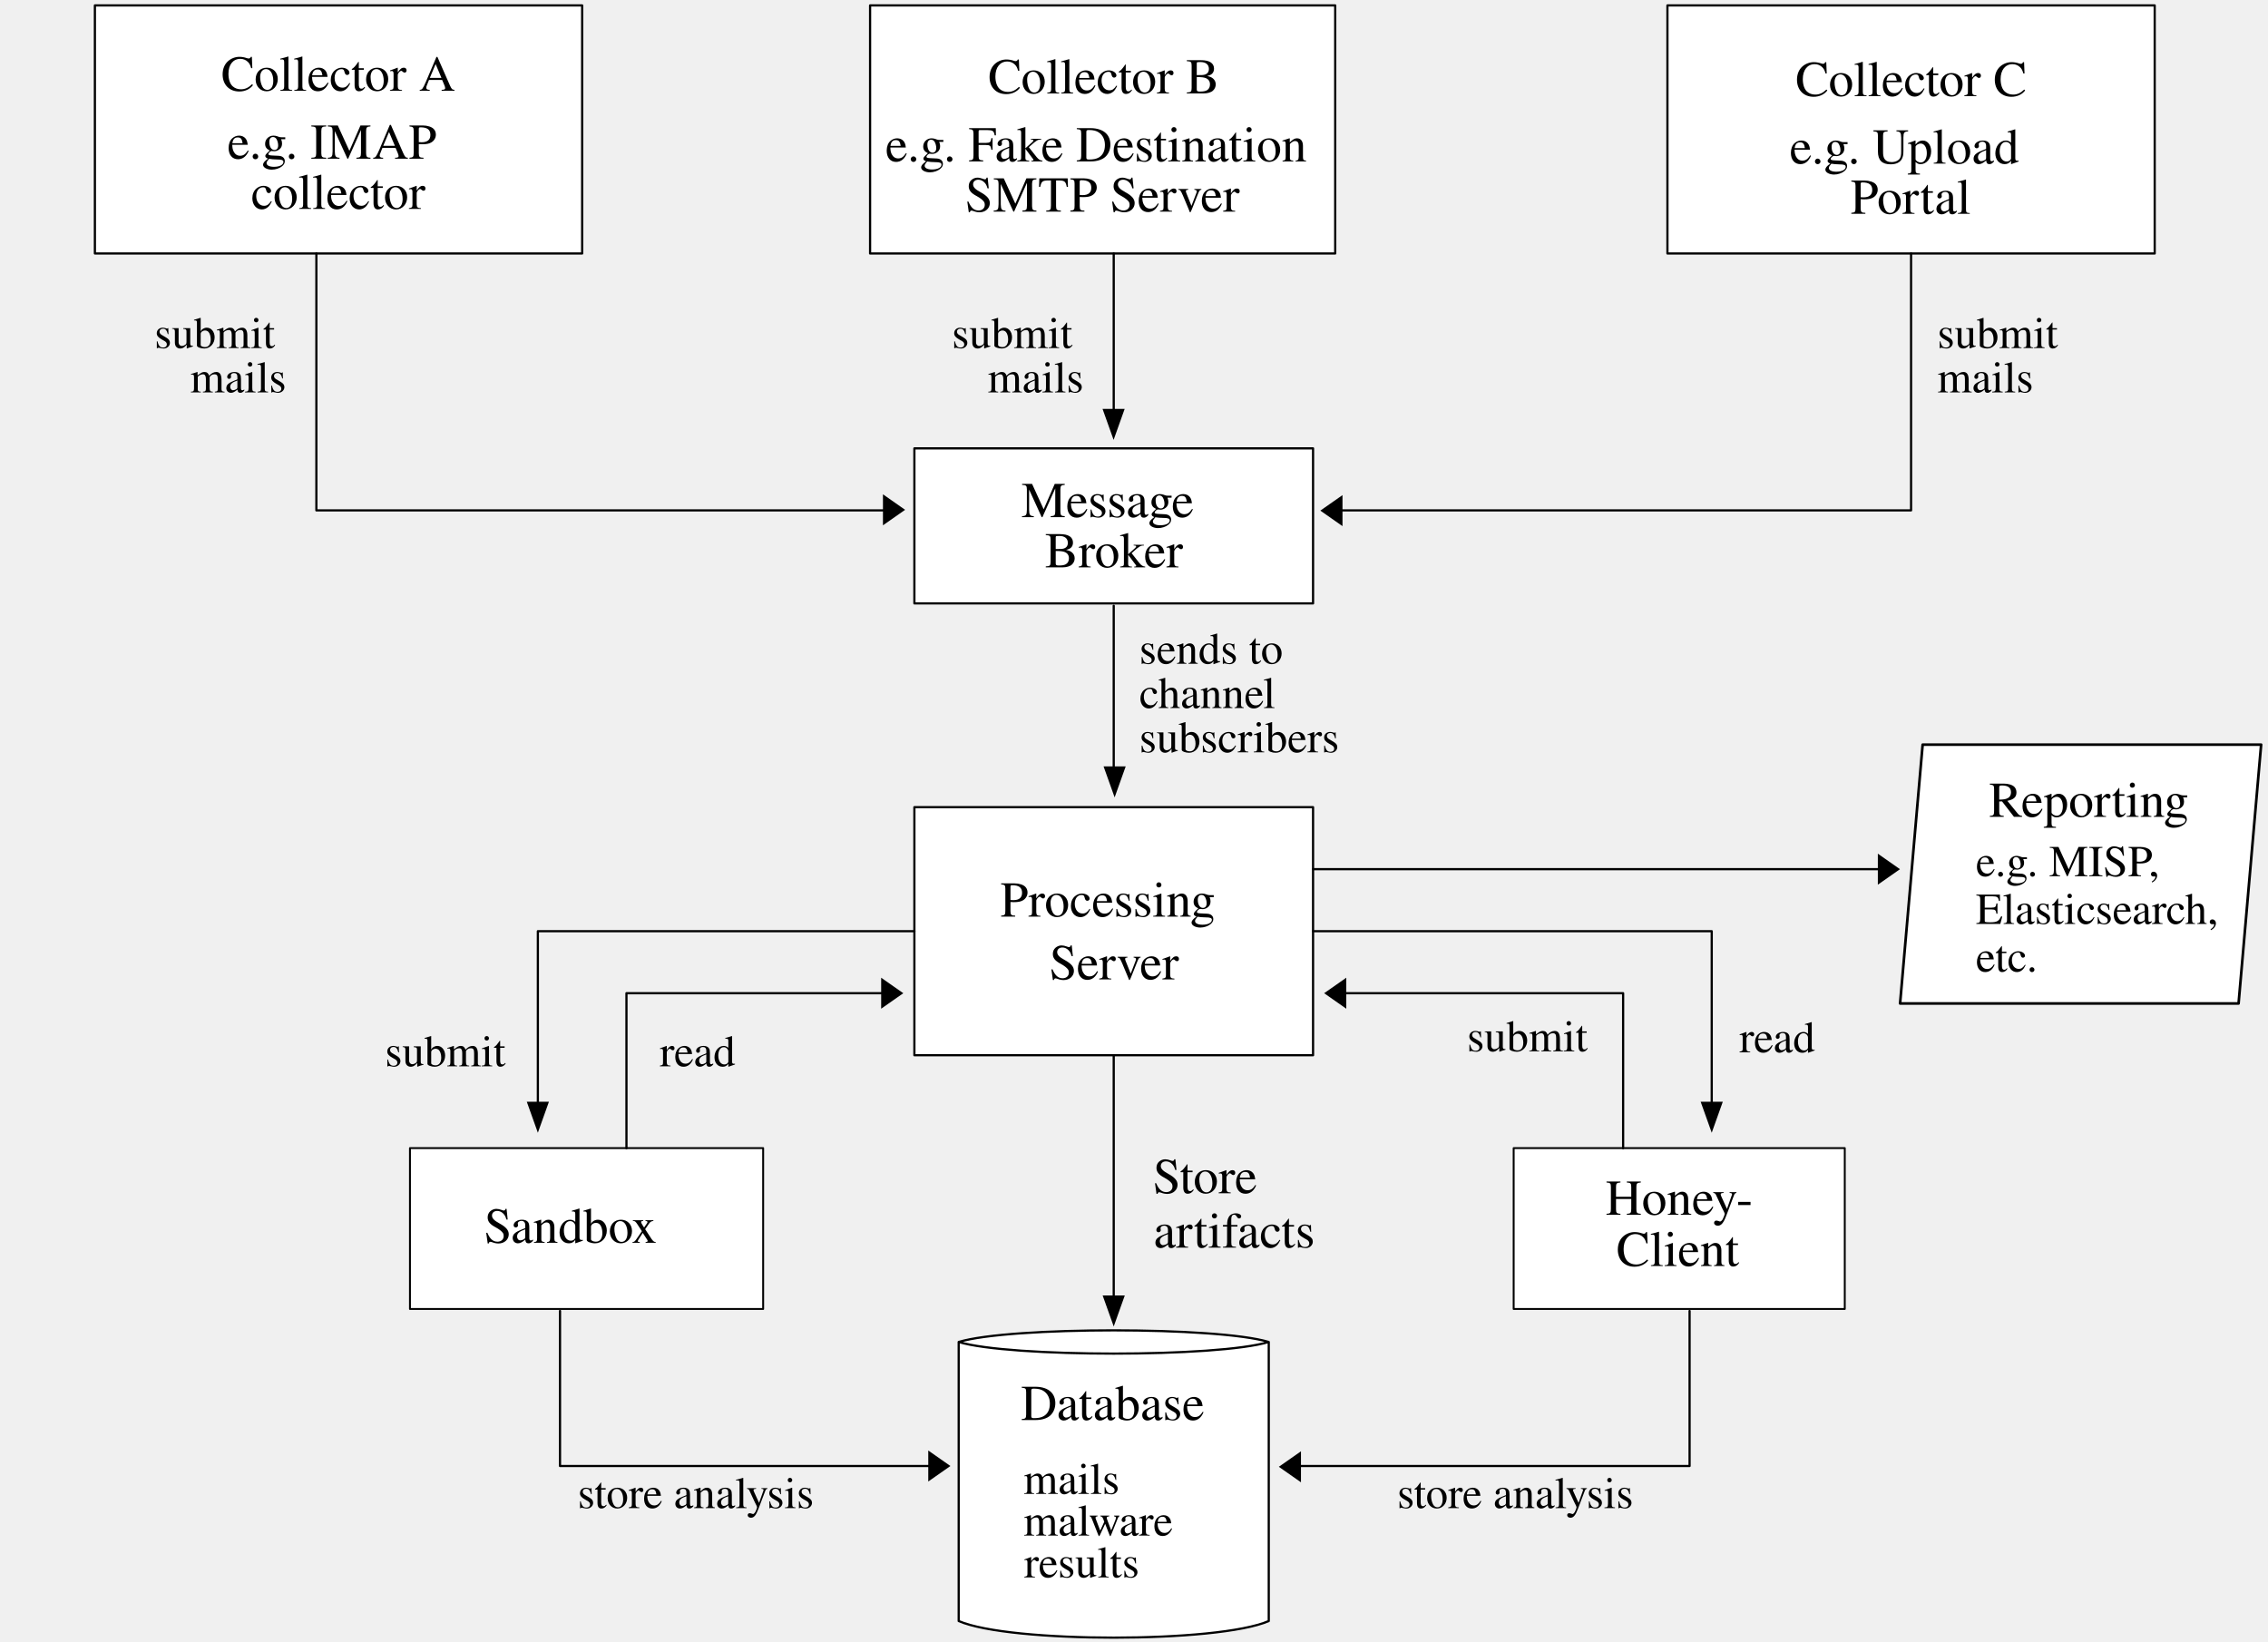
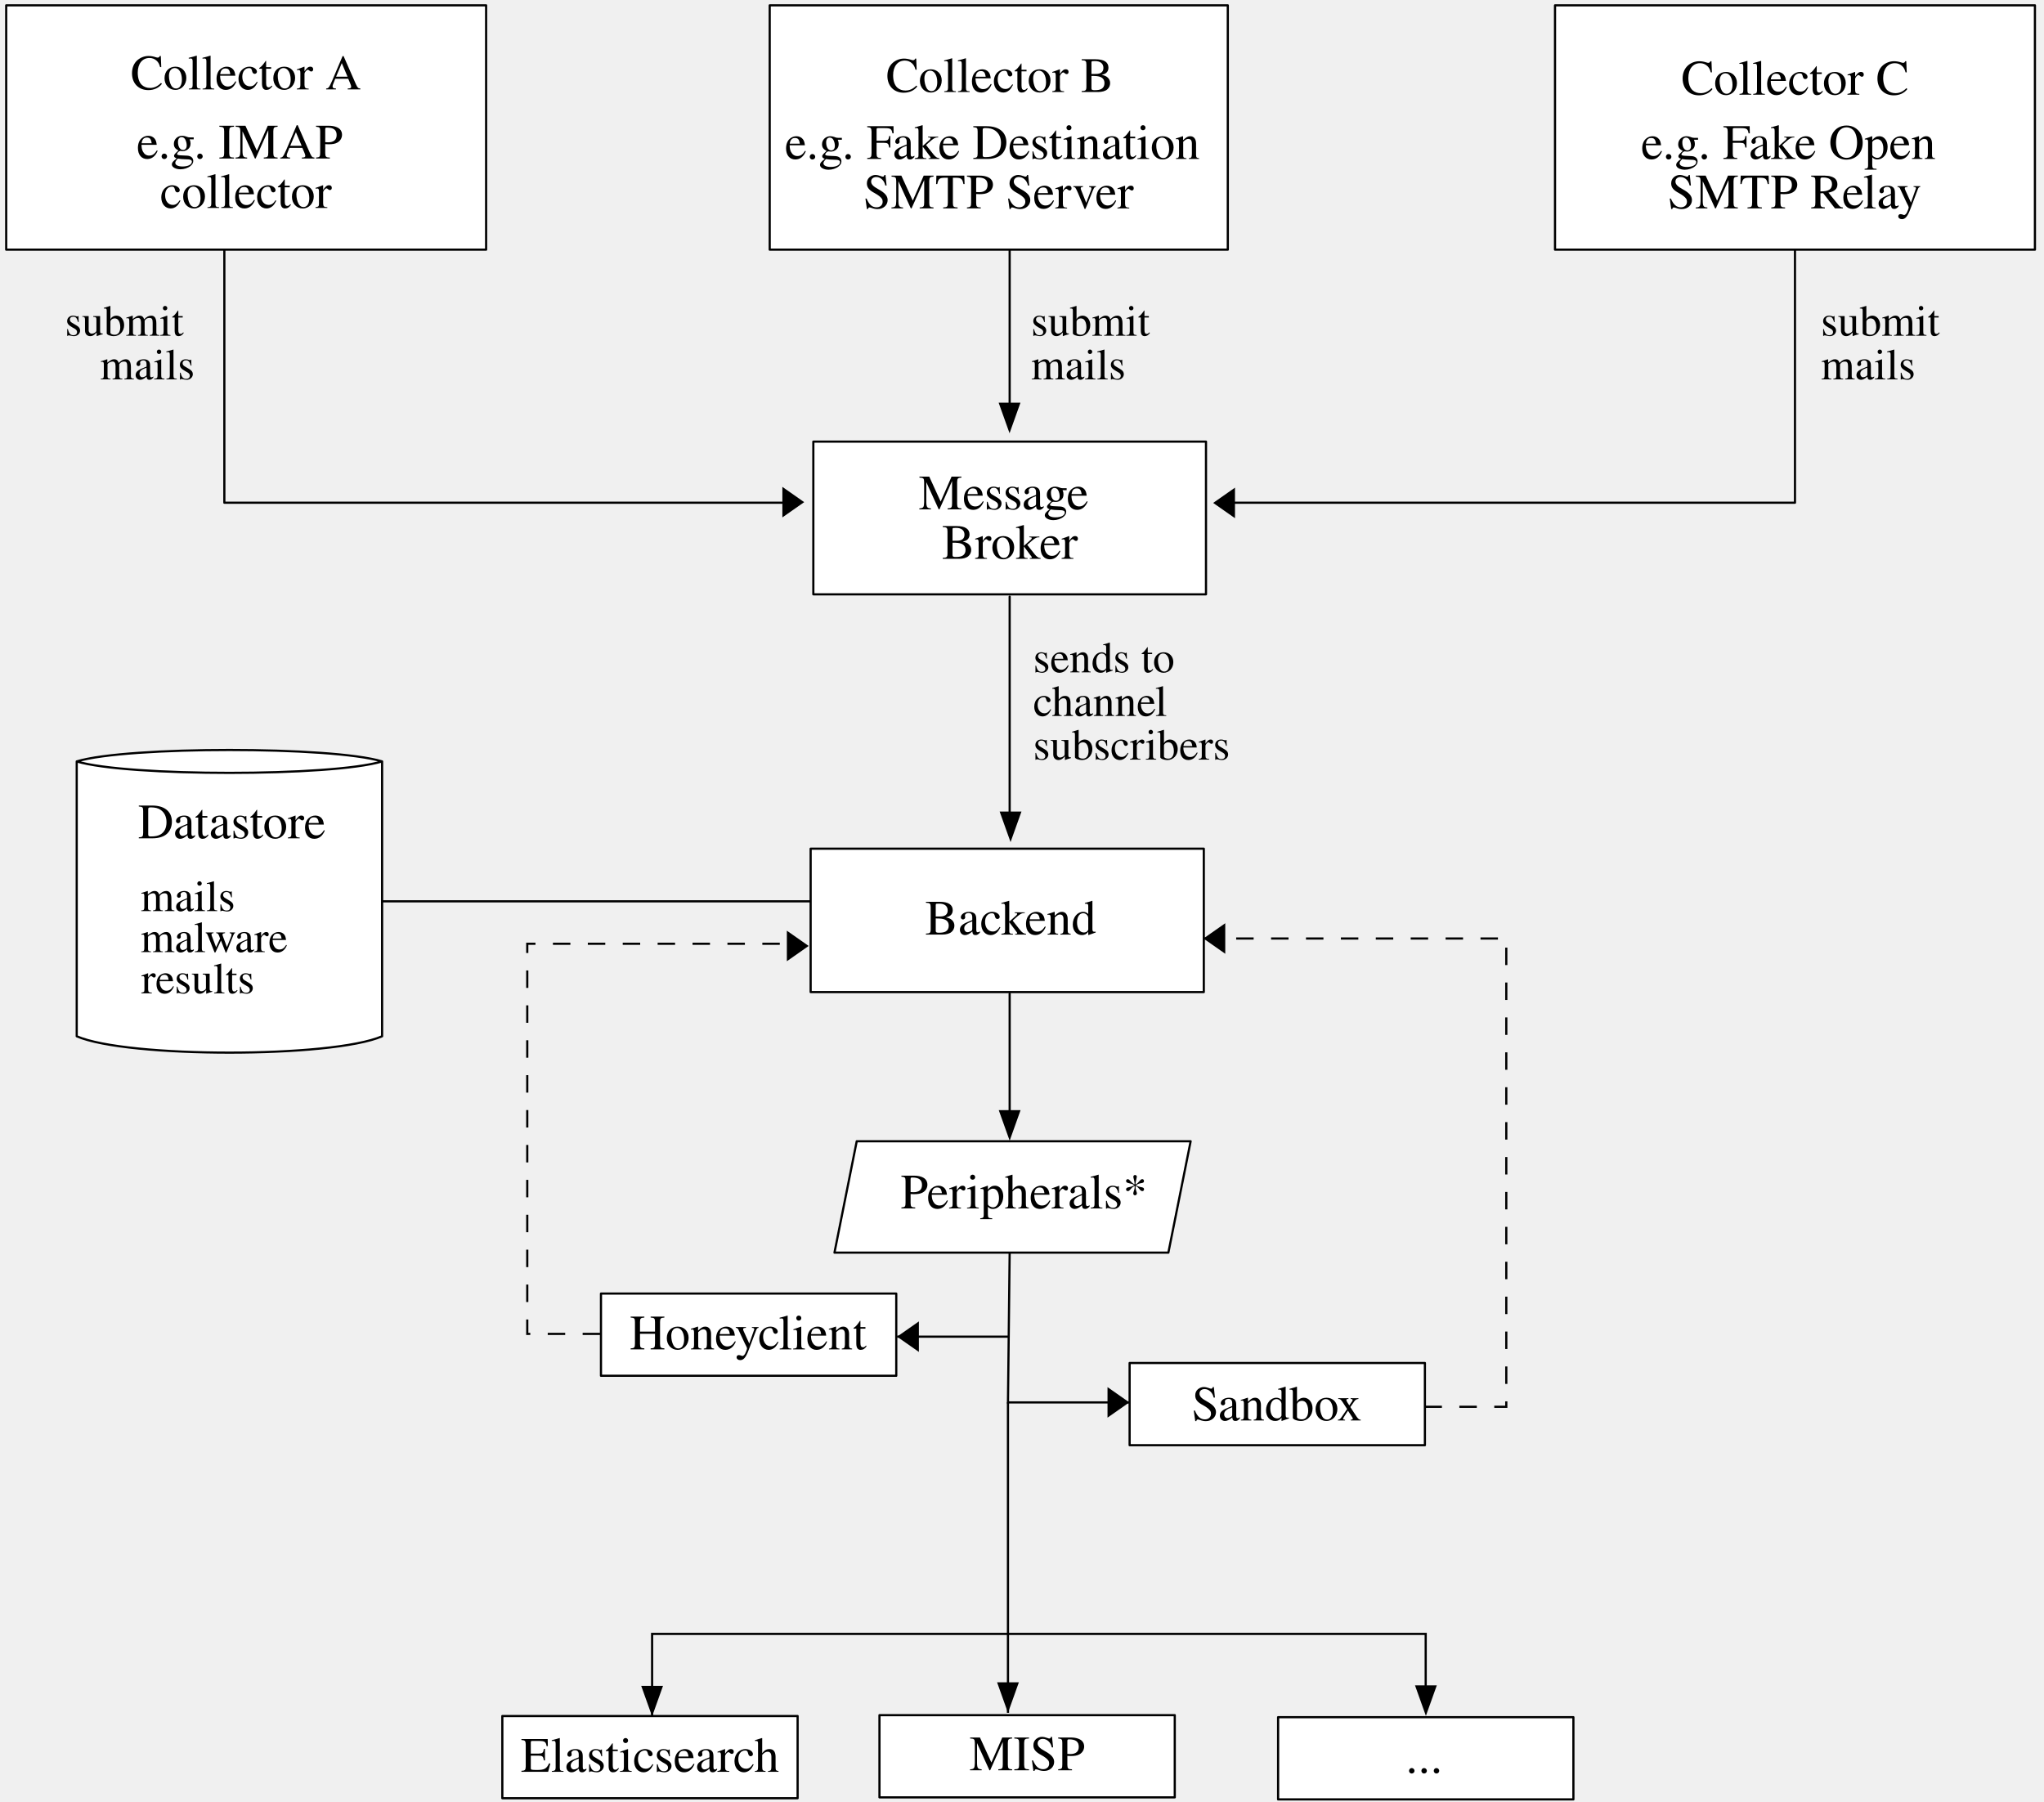
- <svg xmlns="http://www.w3.org/2000/svg" width="1024" height="741" shape-rendering="geometricPrecision" version="1.0" id="svg1178">
+ <svg xmlns="http://www.w3.org/2000/svg" width="937" height="826" shape-rendering="geometricPrecision" version="1.0" id="svg1178">
  <defs id="defs1026">
    <rect x="1117.659" y="-84.812" width="1151.853" height="904.004" id="rect138185" />
    <rect x="1204.792" y="-32.74" width="380.06" height="356.686" id="rect15618" />
    <filter id="f2" x="0" y="0" width="2" height="2">
      <feOffset result="offOut" in="SourceGraphic" dx="5" dy="5" id="feOffset1019" />
      <feGaussianBlur result="blurOut" in="offOut" stdDeviation="3" id="feGaussianBlur1021" />
      <feBlend in="SourceGraphic" in2="blurOut" mode="normal" id="feBlend1023" />
    </filter>
    <rect x="1204.792" y="-32.74" width="380.06" height="356.686" id="rect15618-3" />
  </defs>
  <g stroke-width="1" stroke-linecap="square" stroke-linejoin="round" id="g1176">
    <g id="g20722">
      <text xml:space="preserve" id="text138183" style="font-style:normal;font-weight:normal;font-size:40px;line-height:1.25;font-family:sans-serif;white-space:pre;shape-inside:url(#rect138185);fill:#000000;fill-opacity:1;stroke:none" />
-       <path stroke="#ffffff" stroke-width="1" stroke-linecap="round" stroke-linejoin="round" fill="#ffffff" d="m 432.844,605.912 c 23,7 117,7 140,0 -23,-7 -117,-7 -140,0 m 0,0 v 126 c 23,10 117,10 140,0 v -126" id="path1030" />
-       <path stroke="none" stroke-width="1" stroke-linecap="round" stroke-linejoin="round" fill="#000000" d="m 419.11,654.912 10,7 -10,7 z" id="path1070-6-5" />
-       <path stroke="none" stroke-width="1" stroke-linecap="round" stroke-linejoin="round" fill="#000000" d="m 587.389,655.27 -10,7 10,7 z" id="path1072-7-6" />
-       <path stroke="#000000" stroke-width="1" stroke-linecap="round" stroke-linejoin="round" fill="none" d="m 432.844,605.912 c 23,7 117,7 140,0 -23,-7 -117,-7 -140,0 m 0,0 v 126 c 23,10 117,10 140,0 v -126" id="path1032" />
-       <path stroke="#000000" stroke-width="1" stroke-linecap="round" stroke-linejoin="round" fill="#ffffff" d="M 42.844,2.444 V 114.444 H 262.844 V 2.444 Z" id="path1034" />
-       <path stroke="#000000" stroke-width="1" stroke-linecap="round" stroke-linejoin="round" fill="#ffffff" d="m 752.844,2.444 h 220 V 114.444 h -220 z" id="path1036" />
-       <path stroke="#000000" stroke-width="1" stroke-linecap="round" stroke-linejoin="round" fill="#ffffff" d="m 392.844,2.444 h 210 V 114.444 h -210 z" id="path1038" />
-       <path stroke="#000000" stroke-width="1" stroke-linecap="round" stroke-linejoin="round" fill="none" d="m 142.844,114.444 v 116 h 260" id="path1040" style="stroke-width:1;stroke-miterlimit:4;stroke-dasharray:none" />
-       <path stroke="#000000" stroke-width="1" stroke-linecap="round" stroke-linejoin="round" fill="none" d="m 862.844,114.444 v 116 h -262" id="path1042" />
-       <path stroke="#000000" stroke-width="1" stroke-linecap="round" stroke-linejoin="round" fill="#ffffff" d="m 412.844,364.444 h 180 v 112 h -180 z" id="path1044" />
-       <path stroke="#000000" stroke-width="0.859" stroke-linecap="round" stroke-linejoin="round" fill="#ffffff" d="M 344.562,518.374 H 185.1 v 72.641 h 159.462 z" id="path1046" />
-       <path stroke="#000000" stroke-width="0.859" stroke-linecap="round" stroke-linejoin="round" fill="#ffffff" d="m 832.914,518.374 v 72.641 H 683.419 v -72.641 z" id="path1048" />
-       <path stroke="#000000" stroke-width="1" stroke-linecap="round" stroke-linejoin="round" fill="#ffffff" d="m 592.844,202.444 v 70 h -180 v -70 z" id="path1050" />
-       <path stroke="#000000" stroke-width="1.191" stroke-linecap="round" stroke-linejoin="round" fill="#ffffff" d="m 868.074,336.215 h 152.827 l -10.188,116.854 H 857.885 Z" id="path1052" />
-       <path stroke="#000000" stroke-width="1" stroke-linecap="round" stroke-linejoin="round" fill="none" d="m 772.844,504.444 v -84 h -180" id="path1054" />
-       <path stroke="#000000" stroke-width="1" stroke-linecap="round" stroke-linejoin="round" fill="none" d="m 412.844,420.444 h -170 v 84" id="path1056" />
-       <path stroke="#000000" stroke-width="1" stroke-linecap="round" stroke-linejoin="round" fill="none" d="m 584.844,661.912 h 178 v -70" id="path1058" />
-       <path stroke="#000000" stroke-width="1" stroke-linecap="round" stroke-linejoin="round" fill="none" d="m 252.844,591.912 v 70 h 170" id="path1060" />
-       <path stroke="#000000" stroke-width="1" stroke-linecap="round" stroke-linejoin="round" fill="none" d="m 732.844,518.444 v -70 h -130" id="path1062" />
-       <path stroke="#000000" stroke-width="1" stroke-linecap="round" stroke-linejoin="round" fill="none" d="m 402.844,448.444 h -120 v 70" id="path1064" />
-       <path stroke="none" stroke-width="1" stroke-linecap="round" stroke-linejoin="round" fill="#000000" d="m 498.256,346.028 5,14 5,-14 z" id="path1066" />
-       <path stroke="none" stroke-width="1" stroke-linecap="round" stroke-linejoin="round" fill="#000000" d="m 847.844,385.444 10,7 -10,7 z" id="path1068" />
-       <path stroke="none" stroke-width="1" stroke-linecap="round" stroke-linejoin="round" fill="#000000" d="m 397.844,441.444 10,7 -10,7 z" id="path1070" />
-       <path stroke="none" stroke-width="1" stroke-linecap="round" stroke-linejoin="round" fill="#000000" d="m 607.844,441.444 -10,7 10,7 z" id="path1072" />
-       <path stroke="none" stroke-width="1" stroke-linecap="round" stroke-linejoin="round" fill="#000000" d="m 237.844,497.444 5,14 5,-14 z" id="path1074" />
-       <path stroke="none" stroke-width="1" stroke-linecap="round" stroke-linejoin="round" fill="#000000" d="m 767.844,497.444 5,14 5,-14 z" id="path1076" />
-       <path stroke="none" stroke-width="1" stroke-linecap="round" stroke-linejoin="round" fill="#000000" d="m 497.844,584.912 5,14 5,-14 z" id="path1078" />
-       <path stroke="#000000" stroke-width="1" stroke-linecap="round" stroke-linejoin="round" fill="none" d="m 502.844,190.444 v -76" id="path1080" />
-       <path stroke="#000000" stroke-width="1" stroke-linecap="round" stroke-linejoin="round" fill="none" d="m 502.844,273.508 v 82.936" id="path1082" />
-       <path stroke="#000000" stroke-width="1" stroke-linecap="round" stroke-linejoin="round" fill="none" d="M 502.844,584.72 V 476.72" id="path1084" />
-       <path stroke="#000000" stroke-width="1" stroke-linecap="round" stroke-linejoin="round" fill="none" d="m 592.844,392.444 h 260" id="path1086" />
-       <text x="520.539" y="538.752" font-family="Courier" font-size="15" stroke="none" fill="#000000" id="text1088" style="font-style:normal;font-variant:normal;font-weight:normal;font-stretch:normal;font-size:22.667px;font-family:'Nimbus Roman';-inkscape-font-specification:'Nimbus Roman, '">Store</text>
-       <text x="520.827" y="563.296" font-family="Courier" font-size="15" stroke="none" fill="#000000" id="text1090" style="font-style:normal;font-variant:normal;font-weight:normal;font-stretch:normal;font-size:22.667px;font-family:'Nimbus Roman';-inkscape-font-specification:'Nimbus Roman, '">artifacts</text>
-       <text x="460.95" y="641.155" font-family="Courier" font-size="15" stroke="none" fill="#000000" id="text1092" style="font-style:normal;font-variant:normal;font-weight:normal;font-stretch:normal;font-size:22.667px;font-family:'Nimbus Roman';-inkscape-font-specification:'Nimbus Roman, '">Database</text>
-       <text x="630.844" y="680.912" font-family="Courier" font-size="15" stroke="none" fill="#000000" id="text1094" style="font-style:normal;font-variant:normal;font-weight:normal;font-stretch:normal;font-size:20px;font-family:'Nimbus Roman';-inkscape-font-specification:'Nimbus Roman, '">store analysis</text>
-       <text x="129.225" y="157.158" font-family="Courier" font-size="15" stroke="none" fill="#000000" id="text1096" style="font-style:normal;font-variant:normal;font-weight:normal;font-stretch:normal;font-size:20px;line-height:1;font-family:'Nimbus Roman';-inkscape-font-specification:'Nimbus Roman, '">
-         <tspan id="tspan39172" x="129.225" y="157.158" style="font-size:20px;text-align:end;text-anchor:end">submit</tspan>
-         <tspan id="tspan39174" x="129.225" y="177.158" style="font-size:20px;text-align:end;text-anchor:end">mails</tspan>
+       <path stroke="#ffffff" stroke-width="1" stroke-linecap="round" stroke-linejoin="round" fill="#ffffff" d="m 35.165,349.043 c 23,7 117,7 140,0 -23,-7 -117,-7 -140,0 m 0,0 v 126 c 23,10 117,10 140,0 v -126" id="path1030" />
+       <path stroke="#000000" stroke-width="1" stroke-linecap="round" stroke-linejoin="round" fill="none" d="m 35.165,349.043 c 23,7 117,7 140,0 -23,-7 -117,-7 -140,0 m 0,0 v 126 c 23,10 117,10 140,0 v -126" id="path1032" />
+       <path stroke="#000000" stroke-width="1" stroke-linecap="round" stroke-linejoin="round" fill="#ffffff" d="M 2.844,2.444 V 114.444 H 222.844 V 2.444 Z" id="path1034" />
+       <path stroke="#000000" stroke-width="1" stroke-linecap="round" stroke-linejoin="round" fill="#ffffff" d="m 712.844,2.444 h 220 V 114.444 h -220 z" id="path1036" />
+       <path stroke="#000000" stroke-width="1" stroke-linecap="round" stroke-linejoin="round" fill="#ffffff" d="m 352.844,2.444 h 210 V 114.444 h -210 z" id="path1038" />
+       <path stroke="#000000" stroke-width="1" stroke-linecap="round" stroke-linejoin="round" fill="none" d="m 102.844,114.444 v 116 h 260" id="path1040" style="stroke-width:1;stroke-miterlimit:4;stroke-dasharray:none" />
+       <path stroke="#000000" stroke-width="1" stroke-linecap="round" stroke-linejoin="round" fill="none" d="m 822.844,114.444 v 116 h -262" id="path1042" />
+       <path stroke="#000000" stroke-width="0.767" stroke-linecap="round" stroke-linejoin="round" fill="#ffffff" d="m 371.608,389.05 h 180.233 v 65.723 H 371.608 Z" id="path1044" style="stroke-width:1;stroke-miterlimit:4;stroke-dasharray:none" />
+       <path stroke="#000000" stroke-width="1" stroke-linecap="round" stroke-linejoin="round" fill="#ffffff" d="m 552.844,202.444 v 70 h -180 v -70 z" id="path1050" />
+       <path stroke="#000000" stroke-width="0.788" stroke-linecap="round" stroke-linejoin="round" fill="#ffffff" d="m 392.738,523.162 h 153.071 l -10.205,51.061 H 382.533 Z" id="path1052" style="stroke-width:1;stroke-miterlimit:4;stroke-dasharray:none" />
+       <path stroke="none" stroke-width="1" stroke-linecap="round" stroke-linejoin="round" fill="#000000" d="m 458.256,372.028 5,14 5,-14 z" id="path1066" />
+       <path stroke="none" stroke-width="1" stroke-linecap="round" stroke-linejoin="round" fill="#000000" d="m 457.844,508.912 5,14 5,-14 z" id="path1078" />
+       <path stroke="#000000" stroke-width="1" stroke-linecap="round" stroke-linejoin="round" fill="none" d="m 462.844,190.444 v -76" id="path1080" />
+       <path stroke="#000000" stroke-width="1" stroke-linecap="round" stroke-linejoin="round" fill="none" d="m 462.844,273.508 v 98.936" id="path1082" />
+       <path stroke="#000000" stroke-width="1" stroke-linecap="round" stroke-linejoin="round" fill="none" d="M 462.844,513.512 V 455.512" id="path1084" />
+       <path stroke="#000000" stroke-width="1" stroke-linecap="round" stroke-linejoin="round" fill="none" d="M 175.44,413.187 H 371.307" id="path1086-2" />
+       <text x="63.271" y="384.286" font-family="Courier" font-size="15" stroke="none" fill="#000000" id="text1092" style="font-style:normal;font-variant:normal;font-weight:normal;font-stretch:normal;font-size:22.667px;font-family:'Nimbus Roman';-inkscape-font-specification:'Nimbus Roman, '">Datastore</text>
+       <text x="89.225" y="153.898" font-family="Courier" font-size="15" stroke="none" fill="#000000" id="text1096" style="font-style:normal;font-variant:normal;font-weight:normal;font-stretch:normal;font-size:20px;line-height:1;font-family:'Nimbus Roman';-inkscape-font-specification:'Nimbus Roman, '">
+         <tspan id="tspan39172" x="89.225" y="153.898" style="font-size:20px;text-align:end;text-anchor:end">submit</tspan>
+         <tspan id="tspan39174" x="89.225" y="173.898" style="font-size:20px;text-align:end;text-anchor:end">mails</tspan>
      </text>
-       <g id="g9888" transform="translate(23.58781,-32.55597)">
+       <g id="g9888" transform="translate(-16.41219,-32.55597)">
        <g id="g8498" transform="matrix(0.978306,0,0,0.978306,3.056954,1.379684)">
          <text x="74.851" y="73.766" font-family="Courier" font-size="15px" stroke="none" fill="#000000" id="text1100" style="font-size:23.169px">
            <tspan style="font-style:normal;font-variant:normal;font-weight:normal;font-stretch:normal;font-size:23.169px;font-family:'Nimbus Roman';-inkscape-font-specification:'Nimbus Roman, '" id="tspan14104">Collector A</tspan>
          </text>
          <text xml:space="preserve" transform="matrix(1.022175,0,0,1.022175,-3.124742,-1.410279)" id="text15616" style="font-style:normal;font-weight:normal;font-size:40px;line-height:1.25;font-family:sans-serif;white-space:pre;shape-inside:url(#rect15618-3);fill:#000000;fill-opacity:1;stroke:none" />
        </g>
      </g>
-       <text x="152.719" y="71.664" font-family="Courier" font-size="15" stroke="none" fill="#000000" id="text1102" style="font-style:normal;font-variant:normal;font-weight:normal;font-stretch:normal;font-size:22.667px;line-height:1;font-family:'Nimbus Roman';-inkscape-font-specification:'Nimbus Roman, '">
-         <tspan id="tspan21320" x="152.719" y="71.664" style="text-align:center;text-anchor:middle">e.g. IMAP</tspan>
-         <tspan id="tspan21322" x="152.719" y="94.331" style="text-align:center;text-anchor:middle">collector</tspan>
+       <text x="112.719" y="72.667" font-family="Courier" font-size="15" stroke="none" fill="#000000" id="text1102" style="font-style:normal;font-variant:normal;font-weight:normal;font-stretch:normal;font-size:22.667px;line-height:1;font-family:'Nimbus Roman';-inkscape-font-specification:'Nimbus Roman, '">
+         <tspan id="tspan21320" x="112.719" y="72.667" style="text-align:center;text-anchor:middle">e.g. IMAP</tspan>
+         <tspan id="tspan21322" x="112.719" y="95.334" style="text-align:center;text-anchor:middle">collector</tspan>
      </text>
-       <text x="503.002" y="413.859" font-family="Courier" font-size="15" stroke="none" fill="#000000" id="text1106" style="font-style:normal;font-variant:normal;font-weight:normal;font-stretch:normal;font-size:22.667px;font-family:'Nimbus Roman';-inkscape-font-specification:'Nimbus Roman, '">
-         <tspan id="tspan65684" x="503.002" y="413.859" style="text-align:center;text-anchor:middle">Processing</tspan>
-         <tspan id="tspan65686" x="503.002" y="442.193" style="text-align:center;text-anchor:middle">Server</tspan>
+       <text x="463.287" y="428.418" font-family="Courier" font-size="15" stroke="none" fill="#000000" id="text1106" style="font-style:normal;font-variant:normal;font-weight:normal;font-stretch:normal;font-size:22.667px;font-family:'Nimbus Roman';-inkscape-font-specification:'Nimbus Roman, '">
+         <tspan id="tspan65686" x="463.287" y="428.418" style="text-align:center;text-anchor:middle">Backend</tspan>
      </text>
-       <text x="462.128" y="674.509" font-family="Courier" font-size="15" stroke="none" fill="#000000" id="text1112" style="font-style:normal;font-variant:normal;font-weight:normal;font-stretch:normal;font-size:20px;font-family:'Nimbus Roman';-inkscape-font-specification:'Nimbus Roman, '">mails</text>
-       <text x="462.128" y="693.317" font-family="Courier" font-size="14" stroke="none" fill="#000000" id="text1114" style="font-style:normal;font-variant:normal;font-weight:normal;font-stretch:normal;font-size:20px;font-family:'Nimbus Roman';-inkscape-font-specification:'Nimbus Roman, '">malware</text>
-       <text x="462.377" y="712.215" font-family="Courier" font-size="15" stroke="none" fill="#000000" id="text1116" style="font-style:normal;font-variant:normal;font-weight:normal;font-stretch:normal;font-size:20px;font-family:'Nimbus Roman';-inkscape-font-specification:'Nimbus Roman, '">results</text>
-       <text x="260.844" y="680.912" font-family="Courier" font-size="15" stroke="none" fill="#000000" id="text1118" style="font-style:normal;font-variant:normal;font-weight:normal;font-stretch:normal;font-size:20px;font-family:'Nimbus Roman';-inkscape-font-specification:'Nimbus Roman, '">store analysis</text>
-       <text x="489.254" y="157.158" font-family="Courier" font-size="15" stroke="none" fill="#000000" id="text1120" style="font-style:normal;font-variant:normal;font-weight:normal;font-stretch:normal;font-size:20px;line-height:1;font-family:'Nimbus Roman';-inkscape-font-specification:'Nimbus Roman, '">
-         <tspan id="tspan47123" x="489.254" y="157.158" style="font-size:20px;text-align:end;text-anchor:end">submit</tspan>
-         <tspan id="tspan47125" x="489.254" y="177.158" style="font-size:20px;text-align:end;text-anchor:end">mails</tspan>
+       <text x="64.449" y="417.639" font-family="Courier" font-size="15" stroke="none" fill="#000000" id="text1112" style="font-style:normal;font-variant:normal;font-weight:normal;font-stretch:normal;font-size:20px;font-family:'Nimbus Roman';-inkscape-font-specification:'Nimbus Roman, '">mails</text>
+       <text x="64.449" y="436.447" font-family="Courier" font-size="14" stroke="none" fill="#000000" id="text1114" style="font-style:normal;font-variant:normal;font-weight:normal;font-stretch:normal;font-size:20px;font-family:'Nimbus Roman';-inkscape-font-specification:'Nimbus Roman, '">malware</text>
+       <text x="64.698" y="455.346" font-family="Courier" font-size="15" stroke="none" fill="#000000" id="text1116" style="font-style:normal;font-variant:normal;font-weight:normal;font-stretch:normal;font-size:20px;font-family:'Nimbus Roman';-inkscape-font-specification:'Nimbus Roman, '">results</text>
+       <text x="457.73" y="72.871" font-family="Courier" font-size="15" stroke="none" fill="#000000" id="text1124" style="font-style:normal;font-variant:normal;font-weight:normal;font-stretch:normal;font-size:22.667px;line-height:1;font-family:'Nimbus Roman';-inkscape-font-specification:'Nimbus Roman, '">
+         <tspan id="tspan27784" x="457.73" y="72.871" style="text-align:center;text-anchor:middle">e.g. Fake Destination</tspan>
+         <tspan id="tspan27786" x="457.73" y="95.538" style="text-align:center;text-anchor:middle">SMTP Server</tspan>
      </text>
-       <text x="497.73" y="72.871" font-family="Courier" font-size="15" stroke="none" fill="#000000" id="text1124" style="font-style:normal;font-variant:normal;font-weight:normal;font-stretch:normal;font-size:22.667px;line-height:1;font-family:'Nimbus Roman';-inkscape-font-specification:'Nimbus Roman, '">
-         <tspan id="tspan27784" x="497.73" y="72.871" style="text-align:center;text-anchor:middle">e.g. Fake Destination</tspan>
-         <tspan id="tspan27786" x="497.73" y="95.538" style="text-align:center;text-anchor:middle">SMTP Server</tspan>
+       <text x="462.934" y="233.5" font-family="Courier" font-size="14" stroke="none" fill="#000000" id="text1130" style="font-style:normal;font-variant:normal;font-weight:normal;font-stretch:normal;font-size:22.667px;line-height:1;font-family:'Nimbus Roman';-inkscape-font-specification:'Nimbus Roman, '">
+         <tspan id="tspan55639" x="462.934" y="233.5" style="text-align:center;text-anchor:middle">Message</tspan>
+         <tspan id="tspan55641" x="462.934" y="256.167" style="text-align:center;text-anchor:middle">Broker</tspan>
      </text>
-       <text x="502.934" y="233.5" font-family="Courier" font-size="14" stroke="none" fill="#000000" id="text1130" style="font-style:normal;font-variant:normal;font-weight:normal;font-stretch:normal;font-size:22.667px;line-height:1;font-family:'Nimbus Roman';-inkscape-font-specification:'Nimbus Roman, '">
-         <tspan id="tspan55639" x="502.934" y="233.5" style="text-align:center;text-anchor:middle">Message</tspan>
-         <tspan id="tspan55641" x="502.934" y="256.167" style="text-align:center;text-anchor:middle">Broker</tspan>
+       <text x="473.621" y="308.209" font-family="Courier" font-size="15" stroke="none" fill="#000000" id="text1134" style="font-style:normal;font-variant:normal;font-weight:normal;font-stretch:normal;font-size:20px;line-height:1;font-family:'Nimbus Roman';-inkscape-font-specification:'Nimbus Roman, '">
+         <tspan x="473.621" y="308.209" id="tspan59953" style="font-size:20px">sends to</tspan>
+         <tspan x="473.621" y="328.209" id="tspan59957" style="font-size:20px">channel</tspan>
+         <tspan x="473.621" y="348.209" id="tspan63637" style="font-size:20px">subscribers</tspan>
      </text>
-       <text x="514.406" y="299.68" font-family="Courier" font-size="15" stroke="none" fill="#000000" id="text1134" style="font-style:normal;font-variant:normal;font-weight:normal;font-stretch:normal;font-size:20px;line-height:1;font-family:'Nimbus Roman';-inkscape-font-specification:'Nimbus Roman, '">
-         <tspan x="514.406" y="299.68" id="tspan59953" style="font-size:20px">sends to</tspan>
-         <tspan x="514.406" y="319.68" id="tspan59957" style="font-size:20px">channel</tspan>
-         <tspan x="514.406" y="339.68" id="tspan63637" style="font-size:20px">subscribers</tspan>
+       <text x="406.152" y="42.19" font-family="Courier" font-size="15" stroke="none" fill="#000000" id="text1148" style="font-style:normal;font-variant:normal;font-weight:normal;font-stretch:normal;font-size:22.667px;font-family:'Nimbus Roman';-inkscape-font-specification:'Nimbus Roman, '">Collector B</text>
+       <text x="412.85" y="553.963" font-family="Courier" font-size="15" stroke="none" fill="#000000" id="text1152" style="font-style:normal;font-variant:normal;font-weight:normal;font-stretch:normal;font-size:22.667px;font-family:'Nimbus Roman';-inkscape-font-specification:'Nimbus Roman, '">Peripherals*</text>
+       <text x="834.726" y="153.898" font-family="Courier" font-size="15" stroke="none" fill="#000000" id="text1154" style="font-style:normal;font-variant:normal;font-weight:normal;font-stretch:normal;font-size:20px;line-height:1;font-family:'Nimbus Roman';-inkscape-font-specification:'Nimbus Roman, '">
+         <tspan id="tspan49385" x="834.726" y="153.898" style="font-size:20px">submit</tspan>
+         <tspan id="tspan49387" x="834.726" y="173.898" style="font-size:20px">mails</tspan>
      </text>
-       <text x="218.573" y="561.133" font-family="Courier" font-size="14" stroke="none" fill="#000000" id="text1140" style="font-style:normal;font-variant:normal;font-weight:normal;font-stretch:normal;font-size:22.667px;font-family:'Nimbus Roman';-inkscape-font-specification:'Nimbus Roman, '">Sandbox</text>
-       <text x="173.844" y="481.444" font-family="Courier" font-size="15" stroke="none" fill="#000000" id="text1146" style="font-style:normal;font-variant:normal;font-weight:normal;font-stretch:normal;font-size:20px;font-family:'Nimbus Roman';-inkscape-font-specification:'Nimbus Roman, '">submit</text>
-       <text x="446.152" y="42.19" font-family="Courier" font-size="15" stroke="none" fill="#000000" id="text1148" style="font-style:normal;font-variant:normal;font-weight:normal;font-stretch:normal;font-size:22.667px;font-family:'Nimbus Roman';-inkscape-font-specification:'Nimbus Roman, '">Collector B</text>
-       <text x="297.844" y="481.444" font-family="Courier" font-size="15" stroke="none" fill="#000000" id="text1150" style="font-style:normal;font-variant:normal;font-weight:normal;font-stretch:normal;font-size:20px;font-family:'Nimbus Roman';-inkscape-font-specification:'Nimbus Roman, '">read</text>
-       <text x="898.023" y="368.816" font-family="Courier" font-size="15" stroke="none" fill="#000000" id="text1152" style="font-style:normal;font-variant:normal;font-weight:normal;font-stretch:normal;font-size:22.667px;font-family:'Nimbus Roman';-inkscape-font-specification:'Nimbus Roman, '">Reporting</text>
-       <text x="874.726" y="157.158" font-family="Courier" font-size="15" stroke="none" fill="#000000" id="text1154" style="font-style:normal;font-variant:normal;font-weight:normal;font-stretch:normal;font-size:20px;line-height:1;font-family:'Nimbus Roman';-inkscape-font-specification:'Nimbus Roman, '">
-         <tspan id="tspan49385" x="874.726" y="157.158" style="font-size:20px">submit</tspan>
-         <tspan id="tspan49387" x="874.726" y="177.158" style="font-size:20px">mails</tspan>
+       <text x="822.662" y="72.871" font-family="Courier" font-size="15" stroke="none" fill="#000000" id="text1158" style="font-style:normal;font-variant:normal;font-weight:normal;font-stretch:normal;font-size:22.667px;line-height:1;font-family:'Nimbus Roman';-inkscape-font-specification:'Nimbus Roman, '">
+         <tspan x="822.662" y="72.871" id="tspan52155" style="text-align:center;text-anchor:middle">e.g. Fake Open</tspan>
+         <tspan x="822.662" y="95.538" style="text-align:center;text-anchor:middle" id="tspan35745">SMTP Relay</tspan>
      </text>
-       <text x="862.662" y="73.874" font-family="Courier" font-size="15" stroke="none" fill="#000000" id="text1158" style="font-style:normal;font-variant:normal;font-weight:normal;font-stretch:normal;font-size:22.667px;line-height:1;font-family:'Nimbus Roman';-inkscape-font-specification:'Nimbus Roman, '">
-         <tspan id="tspan52151" x="862.662" y="73.874" style="text-align:center;text-anchor:middle">e.g. Upload</tspan>
-         <tspan x="862.662" y="96.54" id="tspan52155" style="text-align:center;text-anchor:middle">Portal</tspan>
+       <text x="770.699" y="43.391" font-family="Courier" font-size="15" stroke="none" fill="#000000" id="text1164" style="font-style:normal;font-variant:normal;font-weight:normal;font-stretch:normal;font-size:22.667px;font-family:'Nimbus Roman';-inkscape-font-specification:'Nimbus Roman, '">Collector C</text>
+       <path stroke="none" stroke-width="1" stroke-linecap="round" stroke-linejoin="round" fill="#000000" d="m 358.652,223.187 10,7 -10,7 z" id="path1070-6" />
+       <path stroke="none" stroke-width="1" stroke-linecap="round" stroke-linejoin="round" fill="#000000" d="m 566.133,223.545 -10,7 10,7 z" id="path1072-7" />
+       <path stroke="none" stroke-width="1" stroke-linecap="round" stroke-linejoin="round" fill="#000000" d="m 457.792,184.608 5,14 5,-14 z" id="path1066-5" />
+       <path stroke="#000000" stroke-width="0.57" stroke-linecap="round" stroke-linejoin="round" fill="#ffffff" d="M 538.527,786.246 H 403.162 v 37.68 h 135.366 z" id="path1046-3" style="stroke-width:1;stroke-miterlimit:4;stroke-dasharray:none" />
+       <text x="444.415" y="811.518" font-family="Courier" font-size="14" stroke="none" fill="#000000" id="text1140-6" style="font-style:normal;font-variant:normal;font-weight:normal;font-stretch:normal;font-size:22.667px;font-family:'Nimbus Roman';-inkscape-font-specification:'Nimbus Roman, '">MISP</text>
+       <path stroke="#000000" stroke-width="0.57" stroke-linecap="round" stroke-linejoin="round" fill="#ffffff" d="M 365.638,786.644 H 230.273 v 37.68 h 135.366 z" id="path1046-3-7" style="stroke-width:1;stroke-miterlimit:4;stroke-dasharray:none" />
+       <g id="g3652" transform="translate(-665.1725,384.5717)">
+         <text x="903.934" y="427.645" font-family="Courier" font-size="14" stroke="none" fill="#000000" id="text1140-6-5" style="font-style:normal;font-variant:normal;font-weight:normal;font-stretch:normal;font-size:22.667px;font-family:'Nimbus Roman';-inkscape-font-specification:'Nimbus Roman, '">Elasticsearch</text>
+       </g>
+       <path stroke="#000000" stroke-width="0.57" stroke-linecap="round" stroke-linejoin="round" fill="#ffffff" d="M 721.271,787.183 H 585.905 v 37.68 h 135.366 z" id="path1046-3-7-3" style="stroke-width:1;stroke-miterlimit:4;stroke-dasharray:none" />
+       <g id="g3652-5" transform="translate(-259.6067,385.1105)">
+         <text x="903.934" y="427.645" font-family="Courier" font-size="14" stroke="none" fill="#000000" id="text1140-6-5-6" style="font-style:normal;font-variant:normal;font-weight:normal;font-stretch:normal;font-size:22.667px;font-family:'Nimbus Roman';-inkscape-font-specification:'Nimbus Roman, '">...</text>
+       </g>
+       <path stroke="#000000" stroke-width="0.57" stroke-linecap="round" stroke-linejoin="round" fill="#ffffff" d="m 410.86,592.989 h -135.366 v 37.68 h 135.366 z" id="path1046-3-7-3-6" style="stroke-width:1;stroke-miterlimit:4;stroke-dasharray:none" />
+       <g id="g3652-5-2" transform="translate(-615.2811,190.9159)">
+         <text x="903.934" y="427.645" font-family="Courier" font-size="14" stroke="none" fill="#000000" id="text1140-6-5-6-6" style="font-style:normal;font-variant:normal;font-weight:normal;font-stretch:normal;font-size:22.667px;font-family:'Nimbus Roman';-inkscape-font-specification:'Nimbus Roman, '">Honeyclient</text>
+       </g>
+       <path stroke="none" stroke-width="1" stroke-linecap="round" stroke-linejoin="round" fill="#000000" d="m 360.705,426.637 10,7 -10,7 z" id="path1068-9" />
+       <path stroke="#000000" stroke-width="0.57" stroke-linecap="round" stroke-linejoin="round" fill="#ffffff" d="M 653.197,624.815 H 517.831 v 37.68 h 135.365 z" id="path1046-3-9" style="stroke-width:1;stroke-miterlimit:4;stroke-dasharray:none" />
+       <text x="546.301" y="651.156" font-family="Courier" font-size="14" stroke="none" fill="#000000" id="text1140-6-3" style="font-style:normal;font-variant:normal;font-weight:normal;font-stretch:normal;font-size:22.667px;font-family:'Nimbus Roman';-inkscape-font-specification:'Nimbus Roman, '">Sandbox</text>
+       <path style="fill:none;stroke:#000000;stroke-width:1px;stroke-linecap:butt;stroke-linejoin:miter;stroke-opacity:1" d="M 462.069,642.873 V 785.18" id="path52411" />
+       <path style="fill:none;stroke:#000000;stroke-width:1px;stroke-linecap:butt;stroke-linejoin:miter;stroke-opacity:1" d="m 462.453,749.002 h 191.107 v 35.513" id="path52413" />
+       <path style="fill:none;stroke:#000000;stroke-width:1px;stroke-linecap:butt;stroke-linejoin:miter;stroke-opacity:1" d="M 462.453,749.002 H 298.939 v 37.809" id="path52437" />
+       <path stroke="none" stroke-width="1" stroke-linecap="round" stroke-linejoin="round" fill="#000000" d="m 293.939,772.811 5,14 5,-14 z" id="path1078-7" />
+       <path style="fill:none;stroke:#000000;stroke-width:1px;stroke-linecap:butt;stroke-linejoin:miter;stroke-opacity:1" d="m 462.844,574.044 -0.775,68.829 h 55.63" id="path52632" />
+       <path style="fill:none;stroke:#000000;stroke-width:1;stroke-linecap:butt;stroke-linejoin:miter;stroke-miterlimit:4;stroke-dasharray:8, 8;stroke-dashoffset:0;stroke-opacity:1" d="m 652.994,644.886 h 37.512 V 430.22 H 551.677" id="path52634" />
+       <path style="fill:none;stroke:#000000;stroke-width:1px;stroke-linecap:butt;stroke-linejoin:miter;stroke-opacity:1" d="m 462.298,612.746 h -51.065" id="path52636" />
+       <path style="fill:none;stroke:#000000;stroke-width:1;stroke-linecap:butt;stroke-linejoin:miter;stroke-miterlimit:4;stroke-dasharray:8, 8;stroke-dashoffset:0;stroke-opacity:1" d="M 275.093,611.474 H 241.704 V 432.629 h 121.529" id="path53249" />
+       <path stroke="none" stroke-width="1" stroke-linecap="round" stroke-linejoin="round" fill="#000000" d="m 507.699,635.873 10,7 -10,7 z" id="path1068-9-1" />
+       <path stroke="none" stroke-width="1" stroke-linecap="round" stroke-linejoin="round" fill="#000000" d="m 421.233,605.746 -10,7 10,7 z" id="path1072-7-9" />
+       <path stroke="none" stroke-width="1" stroke-linecap="round" stroke-linejoin="round" fill="#000000" d="m 561.677,423.22 -10,7 10,7 z" id="path1072-7-4" />
+       <path stroke="none" stroke-width="1" stroke-linecap="round" stroke-linejoin="round" fill="#000000" d="m 457.069,771.18 5,14 5,-14 z" id="path1078-8" />
+       <path stroke="none" stroke-width="1" stroke-linecap="round" stroke-linejoin="round" fill="#000000" d="m 648.653,772.584 5,14 5,-14 z" id="path1078-4" />
+       <text x="472.659" y="153.898" font-family="Courier" font-size="15" stroke="none" fill="#000000" id="text1154-5" style="font-style:normal;font-variant:normal;font-weight:normal;font-stretch:normal;font-size:20px;line-height:1;font-family:'Nimbus Roman';-inkscape-font-specification:'Nimbus Roman, '">
+         <tspan id="tspan49385-0" x="472.659" y="153.898" style="font-size:20px">submit</tspan>
+         <tspan id="tspan49387-3" x="472.659" y="173.898" style="font-size:20px">mails</tspan>
      </text>
-       <text x="810.699" y="43.391" font-family="Courier" font-size="15" stroke="none" fill="#000000" id="text1164" style="font-style:normal;font-variant:normal;font-weight:normal;font-stretch:normal;font-size:22.667px;font-family:'Nimbus Roman';-inkscape-font-specification:'Nimbus Roman, '">Collector C</text>
-       <text x="724.898" y="548.487" font-family="Courier" font-size="14" stroke="none" fill="#000000" id="text1168" style="font-style:normal;font-variant:normal;font-weight:normal;font-stretch:normal;font-size:22.667px;font-family:'Nimbus Roman';-inkscape-font-specification:'Nimbus Roman, '">Honey-</text>
-       <text x="729.805" y="571.621" font-family="Courier" font-size="15" stroke="none" fill="#000000" id="text1170" style="font-style:normal;font-variant:normal;font-weight:normal;font-stretch:normal;font-size:22.667px;font-family:'Nimbus Roman';-inkscape-font-specification:'Nimbus Roman, '">Client</text>
-       <text x="785.311" y="475.135" font-family="Courier" font-size="15" stroke="none" fill="#000000" id="text1172" style="font-style:normal;font-variant:normal;font-weight:normal;font-stretch:normal;font-size:20px;font-family:'Nimbus Roman';-inkscape-font-specification:'Nimbus Roman, '">read</text>
-       <text x="662.391" y="474.681" font-family="Courier" font-size="15" stroke="none" fill="#000000" id="text1174" style="font-style:normal;font-variant:normal;font-weight:normal;font-stretch:normal;font-size:20px;font-family:'Nimbus Roman';-inkscape-font-specification:'Nimbus Roman, '">submit</text>
-       <text xml:space="preserve" style="font-style:normal;font-weight:normal;font-size:20px;line-height:1;font-family:sans-serif;fill:#000000;fill-opacity:1;stroke:none" x="892.091" y="395.629" id="text80396">
-         <tspan id="tspan80394" x="892.091" y="395.629" style="font-style:normal;font-variant:normal;font-weight:normal;font-stretch:normal;font-size:20px;font-family:'Nimbus Roman';-inkscape-font-specification:'Nimbus Roman, '">e.g. MISP,</tspan>
-         <tspan x="892.091" y="417.164" style="font-style:normal;font-variant:normal;font-weight:normal;font-stretch:normal;font-size:20px;font-family:'Nimbus Roman';-inkscape-font-specification:'Nimbus Roman, '" id="tspan83538">Elasticsearch,</tspan>
-         <tspan x="892.091" y="438.699" style="font-style:normal;font-variant:normal;font-weight:normal;font-stretch:normal;font-size:20px;font-family:'Nimbus Roman';-inkscape-font-specification:'Nimbus Roman, '" id="tspan83540">etc.</tspan>
-         <tspan x="892.091" y="460.235" style="font-style:normal;font-variant:normal;font-weight:normal;font-stretch:normal;font-size:20px;font-family:'Nimbus Roman';-inkscape-font-specification:'Nimbus Roman, '" id="tspan83536" />
-       </text>
-       <path stroke="none" stroke-width="1" stroke-linecap="round" stroke-linejoin="round" fill="#000000" d="m 398.652,223.187 10,7 -10,7 z" id="path1070-6" />
-       <path stroke="none" stroke-width="1" stroke-linecap="round" stroke-linejoin="round" fill="#000000" d="m 606.133,223.545 -10,7 10,7 z" id="path1072-7" />
-       <path stroke="none" stroke-width="1" stroke-linecap="round" stroke-linejoin="round" fill="#000000" d="m 497.792,184.608 5,14 5,-14 z" id="path1066-5" />
    </g>
  </g>
</svg>
